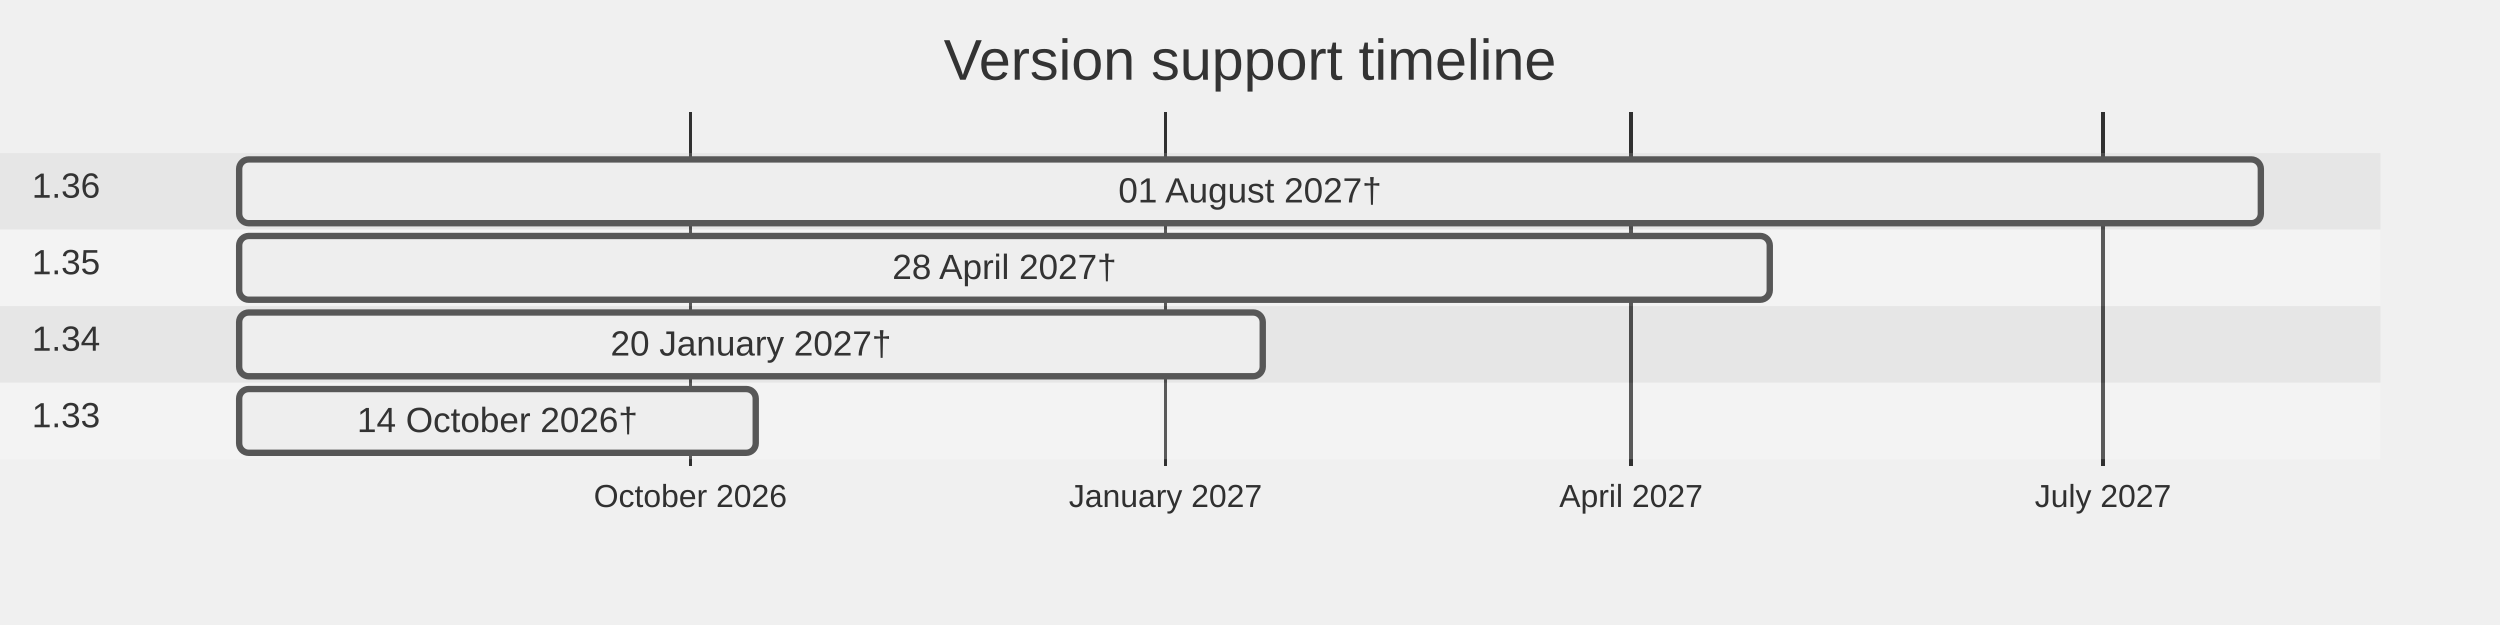
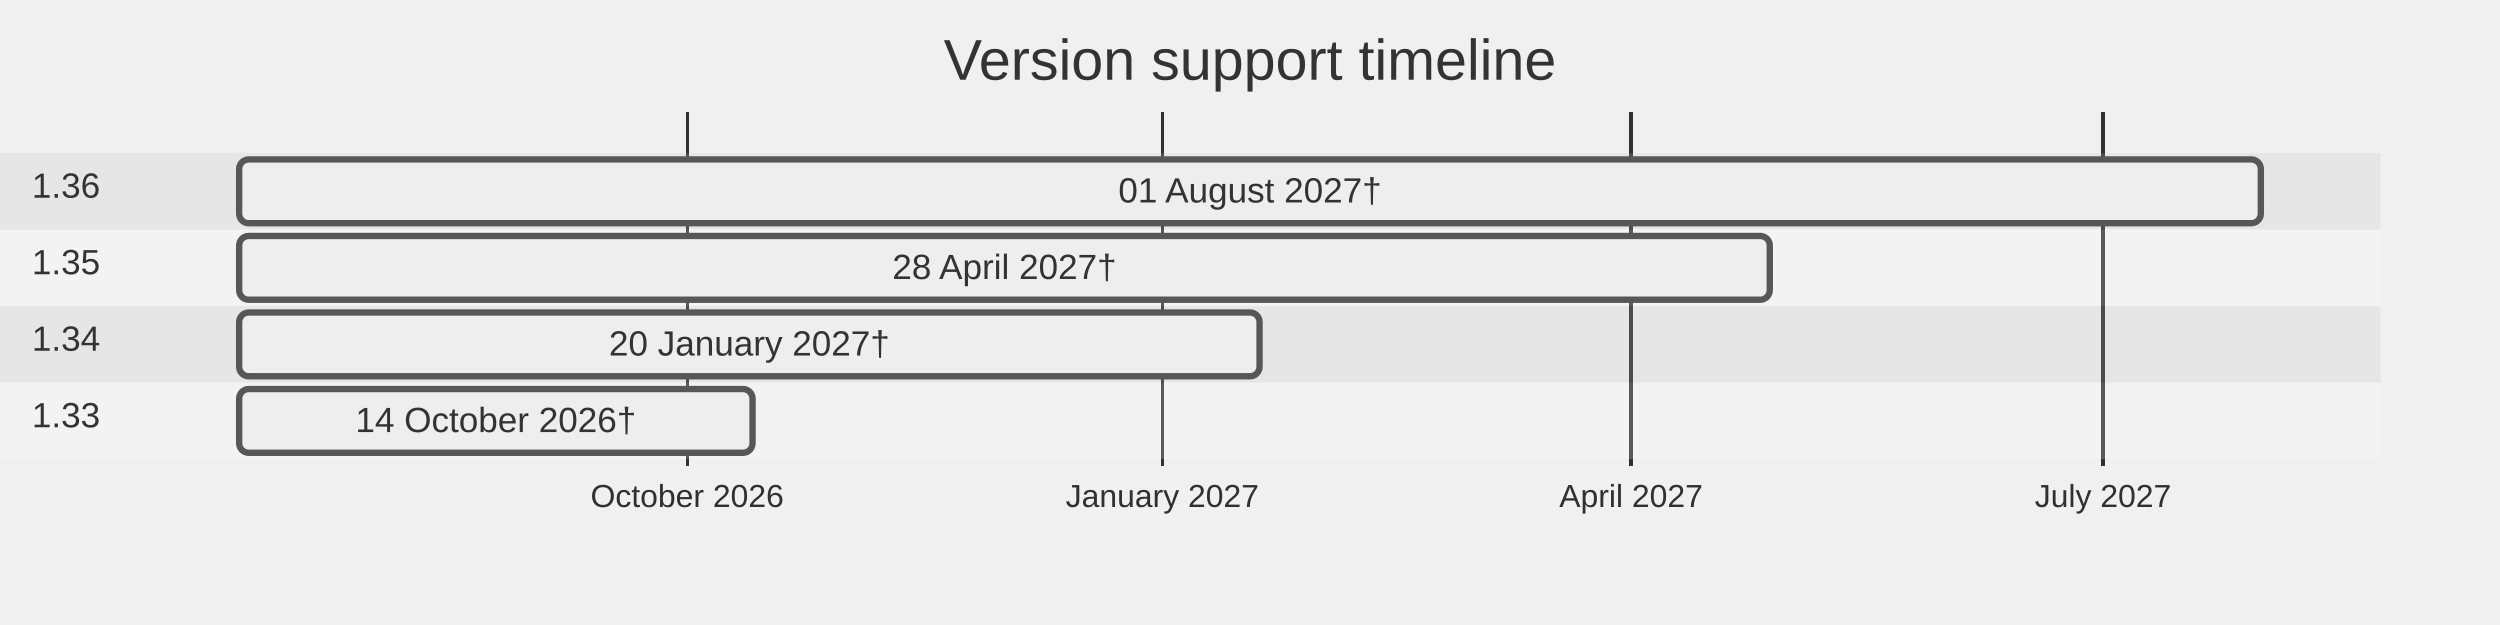
<svg xmlns="http://www.w3.org/2000/svg" id="my-svg" width="100%" viewBox="0 0 784 196" style="max-width: 784px; background-color: white;" role="graphics-document document" aria-roledescription="gantt">
  <style>#my-svg{font-family:"trebuchet ms",verdana,arial,sans-serif;font-size:16px;fill:#000000;}@keyframes edge-animation-frame{from{stroke-dashoffset:0;}}@keyframes dash{to{stroke-dashoffset:0;}}#my-svg .edge-animation-slow{stroke-dasharray:9,5!important;stroke-dashoffset:900;animation:dash 50s linear infinite;stroke-linecap:round;}#my-svg .edge-animation-fast{stroke-dasharray:9,5!important;stroke-dashoffset:900;animation:dash 20s linear infinite;stroke-linecap:round;}#my-svg .error-icon{fill:#552222;}#my-svg .error-text{fill:#552222;stroke:#552222;}#my-svg .edge-thickness-normal{stroke-width:1px;}#my-svg .edge-thickness-thick{stroke-width:3.5px;}#my-svg .edge-pattern-solid{stroke-dasharray:0;}#my-svg .edge-thickness-invisible{stroke-width:0;fill:none;}#my-svg .edge-pattern-dashed{stroke-dasharray:3;}#my-svg .edge-pattern-dotted{stroke-dasharray:2;}#my-svg .marker{fill:#666;stroke:#666;}#my-svg .marker.cross{stroke:#666;}#my-svg svg{font-family:"trebuchet ms",verdana,arial,sans-serif;font-size:16px;}#my-svg p{margin:0;}#my-svg .mermaid-main-font{font-family:"trebuchet ms",verdana,arial,sans-serif;}#my-svg .exclude-range{fill:#eeeeee;}#my-svg .section{stroke:none;opacity:0.2;}#my-svg .section0{fill:hsl(0, 0%, 73.922%);}#my-svg .section2{fill:hsl(0, 0%, 73.922%);}#my-svg .section1,#my-svg .section3{fill:white;opacity:0.2;}#my-svg .sectionTitle0{fill:#333;}#my-svg .sectionTitle1{fill:#333;}#my-svg .sectionTitle2{fill:#333;}#my-svg .sectionTitle3{fill:#333;}#my-svg .sectionTitle{text-anchor:start;font-family:"trebuchet ms",verdana,arial,sans-serif;}#my-svg .grid .tick{stroke:hsl(0, 0%, 90%);opacity:0.8;shape-rendering:crispEdges;}#my-svg .grid .tick text{font-family:"trebuchet ms",verdana,arial,sans-serif;fill:#000000;}#my-svg .grid path{stroke-width:0;}#my-svg .today{fill:none;stroke:#d42;stroke-width:2px;}#my-svg .task{stroke-width:2;}#my-svg .taskText{text-anchor:middle;font-family:"trebuchet ms",verdana,arial,sans-serif;}#my-svg .taskTextOutsideRight{fill:#333;text-anchor:start;font-family:"trebuchet ms",verdana,arial,sans-serif;}#my-svg .taskTextOutsideLeft{fill:#333;text-anchor:end;}#my-svg .task.clickable{cursor:pointer;}#my-svg .taskText.clickable{cursor:pointer;fill:#003163!important;font-weight:bold;}#my-svg .taskTextOutsideLeft.clickable{cursor:pointer;fill:#003163!important;font-weight:bold;}#my-svg .taskTextOutsideRight.clickable{cursor:pointer;fill:#003163!important;font-weight:bold;}#my-svg .taskText0,#my-svg .taskText1,#my-svg .taskText2,#my-svg .taskText3{fill:white;}#my-svg .task0,#my-svg .task1,#my-svg .task2,#my-svg .task3{fill:#707070;stroke:hsl(0, 0%, 33.922%);}#my-svg .taskTextOutside0,#my-svg .taskTextOutside2{fill:#333;}#my-svg .taskTextOutside1,#my-svg .taskTextOutside3{fill:#333;}#my-svg .active0,#my-svg .active1,#my-svg .active2,#my-svg .active3{fill:#eee;stroke:hsl(0, 0%, 33.922%);}#my-svg .activeText0,#my-svg .activeText1,#my-svg .activeText2,#my-svg .activeText3{fill:#333!important;}#my-svg .done0,#my-svg .done1,#my-svg .done2,#my-svg .done3{stroke:#666;fill:#bbb;stroke-width:2;}#my-svg .doneText0,#my-svg .doneText1,#my-svg .doneText2,#my-svg .doneText3{fill:#333!important;}#my-svg .doneText0.taskTextOutsideLeft,#my-svg .doneText0.taskTextOutsideRight,#my-svg .doneText1.taskTextOutsideLeft,#my-svg .doneText1.taskTextOutsideRight,#my-svg .doneText2.taskTextOutsideLeft,#my-svg .doneText2.taskTextOutsideRight,#my-svg .doneText3.taskTextOutsideLeft,#my-svg .doneText3.taskTextOutsideRight{fill:#333!important;}#my-svg .crit0,#my-svg .crit1,#my-svg .crit2,#my-svg .crit3{stroke:hsl(10.909, 73.333%, 40%);fill:#d42;stroke-width:2;}#my-svg .activeCrit0,#my-svg .activeCrit1,#my-svg .activeCrit2,#my-svg .activeCrit3{stroke:hsl(10.909, 73.333%, 40%);fill:#eee;stroke-width:2;}#my-svg .doneCrit0,#my-svg .doneCrit1,#my-svg .doneCrit2,#my-svg .doneCrit3{stroke:hsl(10.909, 73.333%, 40%);fill:#bbb;stroke-width:2;cursor:pointer;shape-rendering:crispEdges;}#my-svg .milestone{transform:rotate(45deg) scale(0.8,0.8);}#my-svg .milestoneText{font-style:italic;}#my-svg .doneCritText0,#my-svg .doneCritText1,#my-svg .doneCritText2,#my-svg .doneCritText3{fill:#333!important;}#my-svg .doneCritText0.taskTextOutsideLeft,#my-svg .doneCritText0.taskTextOutsideRight,#my-svg .doneCritText1.taskTextOutsideLeft,#my-svg .doneCritText1.taskTextOutsideRight,#my-svg .doneCritText2.taskTextOutsideLeft,#my-svg .doneCritText2.taskTextOutsideRight,#my-svg .doneCritText3.taskTextOutsideLeft,#my-svg .doneCritText3.taskTextOutsideRight{fill:#333!important;}#my-svg .vert{stroke:#d42;}#my-svg .vertText{font-size:15px;text-anchor:middle;fill:#d42!important;}#my-svg .activeCritText0,#my-svg .activeCritText1,#my-svg .activeCritText2,#my-svg .activeCritText3{fill:#333!important;}#my-svg .titleText{text-anchor:middle;font-size:18px;fill:#333;font-family:"trebuchet ms",verdana,arial,sans-serif;}#my-svg .node .neo-node{stroke:#999;}#my-svg [data-look="neo"].node rect,#my-svg [data-look="neo"].cluster rect,#my-svg [data-look="neo"].node polygon{stroke:url(#my-svg-gradient);filter:drop-shadow( 1px 2px 2px rgba(185,185,185,1));}#my-svg [data-look="neo"].swimlane.cluster rect{filter:none;}#my-svg [data-look="neo"].node path{stroke:url(#my-svg-gradient);stroke-width:1px;}#my-svg [data-look="neo"].node .outer-path{filter:drop-shadow( 1px 2px 2px rgba(185,185,185,1));}#my-svg [data-look="neo"].node .neo-line path{stroke:#999;filter:none;}#my-svg [data-look="neo"].node circle{stroke:url(#my-svg-gradient);filter:drop-shadow( 1px 2px 2px rgba(185,185,185,1));}#my-svg [data-look="neo"].node circle .state-start{fill:#000000;}#my-svg [data-look="neo"].icon-shape .icon{fill:url(#my-svg-gradient);filter:drop-shadow( 1px 2px 2px rgba(185,185,185,1));}#my-svg [data-look="neo"].icon-shape .icon-neo path{stroke:url(#my-svg-gradient);filter:drop-shadow( 1px 2px 2px rgba(185,185,185,1));}#my-svg :root{--mermaid-font-family:"trebuchet ms",verdana,arial,sans-serif;}</style>
  <g />
  <g class="grid" transform="translate(75, 146)" fill="none" font-size="10" font-family="sans-serif" text-anchor="middle">
    <path class="domain" stroke="currentColor" d="M0.5,-111V0.5H634.5V-111" />
-     <g class="tick" opacity="1" transform="translate(141.5,0)">
+     <g class="tick" opacity="1" transform="translate(140.5,0)">
      <line stroke="currentColor" y2="-111" />
      <text fill="#000" y="3" dy="1em" stroke="none" font-size="10" style="text-anchor: middle;"> October 2026</text>
    </g>
-     <g class="tick" opacity="1" transform="translate(290.5,0)">
+     <g class="tick" opacity="1" transform="translate(289.5,0)">
      <line stroke="currentColor" y2="-111" />
      <text fill="#000" y="3" dy="1em" stroke="none" font-size="10" style="text-anchor: middle;"> January 2027</text>
    </g>
    <g class="tick" opacity="1" transform="translate(436.5,0)">
      <line stroke="currentColor" y2="-111" />
      <text fill="#000" y="3" dy="1em" stroke="none" font-size="10" style="text-anchor: middle;"> April 2027</text>
    </g>
    <g class="tick" opacity="1" transform="translate(584.5,0)">
      <line stroke="currentColor" y2="-111" />
      <text fill="#000" y="3" dy="1em" stroke="none" font-size="10" style="text-anchor: middle;"> July 2027</text>
    </g>
  </g>
  <g>
    <rect x="0" y="48" width="746.5" height="24" class="section section0" />
    <rect x="0" y="72" width="746.5" height="24" class="section section1" />
    <rect x="0" y="96" width="746.5" height="24" class="section section2" />
    <rect x="0" y="120" width="746.5" height="24" class="section section3" />
  </g>
  <g>
    <rect id="my-svg-task1" rx="3" ry="3" x="75" y="50" width="634" height="20" transform-origin="392px 60px" class="task active0" />
    <rect id="my-svg-task2" rx="3" ry="3" x="75" y="74" width="480" height="20" transform-origin="315px 84px" class="task active1" />
-     <rect id="my-svg-task3" rx="3" ry="3" x="75" y="98" width="321" height="20" transform-origin="235.5px 108px" class="task active2" />
-     <rect id="my-svg-task4" rx="3" ry="3" x="75" y="122" width="162" height="20" transform-origin="156px 132px" class="task active3" />
+     <rect id="my-svg-task3" rx="3" ry="3" x="75" y="98" width="320" height="20" transform-origin="235px 108px" class="task active2" />
+     <rect id="my-svg-task4" rx="3" ry="3" x="75" y="122" width="161" height="20" transform-origin="155.5px 132px" class="task active3" />
    <text id="my-svg-task1-text" font-size="11" x="392" y="63.5" class="taskText taskText0 activeText0 width-93.47900390625">01 August 2027†     </text>
    <text id="my-svg-task2-text" font-size="11" x="315" y="87.5" class="taskText taskText1 activeText1 width-80.12646484375">28 April 2027†      </text>
-     <text id="my-svg-task3-text" font-size="11" x="235.5" y="111.5" class="taskText taskText2 activeText2 width-96.685546875">20 January 2027†    </text>
-     <text id="my-svg-task4-text" font-size="11" x="156" y="135.5" class="taskText taskText3 activeText3 width-99.005859375">14 October 2026†    </text>
+     <text id="my-svg-task3-text" font-size="11" x="235" y="111.5" class="taskText taskText2 activeText2 width-96.685546875">20 January 2027†    </text>
+     <text id="my-svg-task4-text" font-size="11" x="155.5" y="135.5" class="taskText taskText3 activeText3 width-99.005859375">14 October 2026†    </text>
  </g>
  <g>
    <text dy="0em" x="10" y="62" font-size="11" class="sectionTitle sectionTitle0">
      <tspan alignment-baseline="central" x="10">1.36</tspan>
    </text>
    <text dy="0em" x="10" y="86" font-size="11" class="sectionTitle sectionTitle1">
      <tspan alignment-baseline="central" x="10">1.35</tspan>
    </text>
    <text dy="0em" x="10" y="110" font-size="11" class="sectionTitle sectionTitle2">
      <tspan alignment-baseline="central" x="10">1.34</tspan>
    </text>
    <text dy="0em" x="10" y="134" font-size="11" class="sectionTitle sectionTitle3">
      <tspan alignment-baseline="central" x="10">1.33</tspan>
    </text>
  </g>
  <text x="392" y="25" class="titleText">Version support timeline</text>
</svg>
